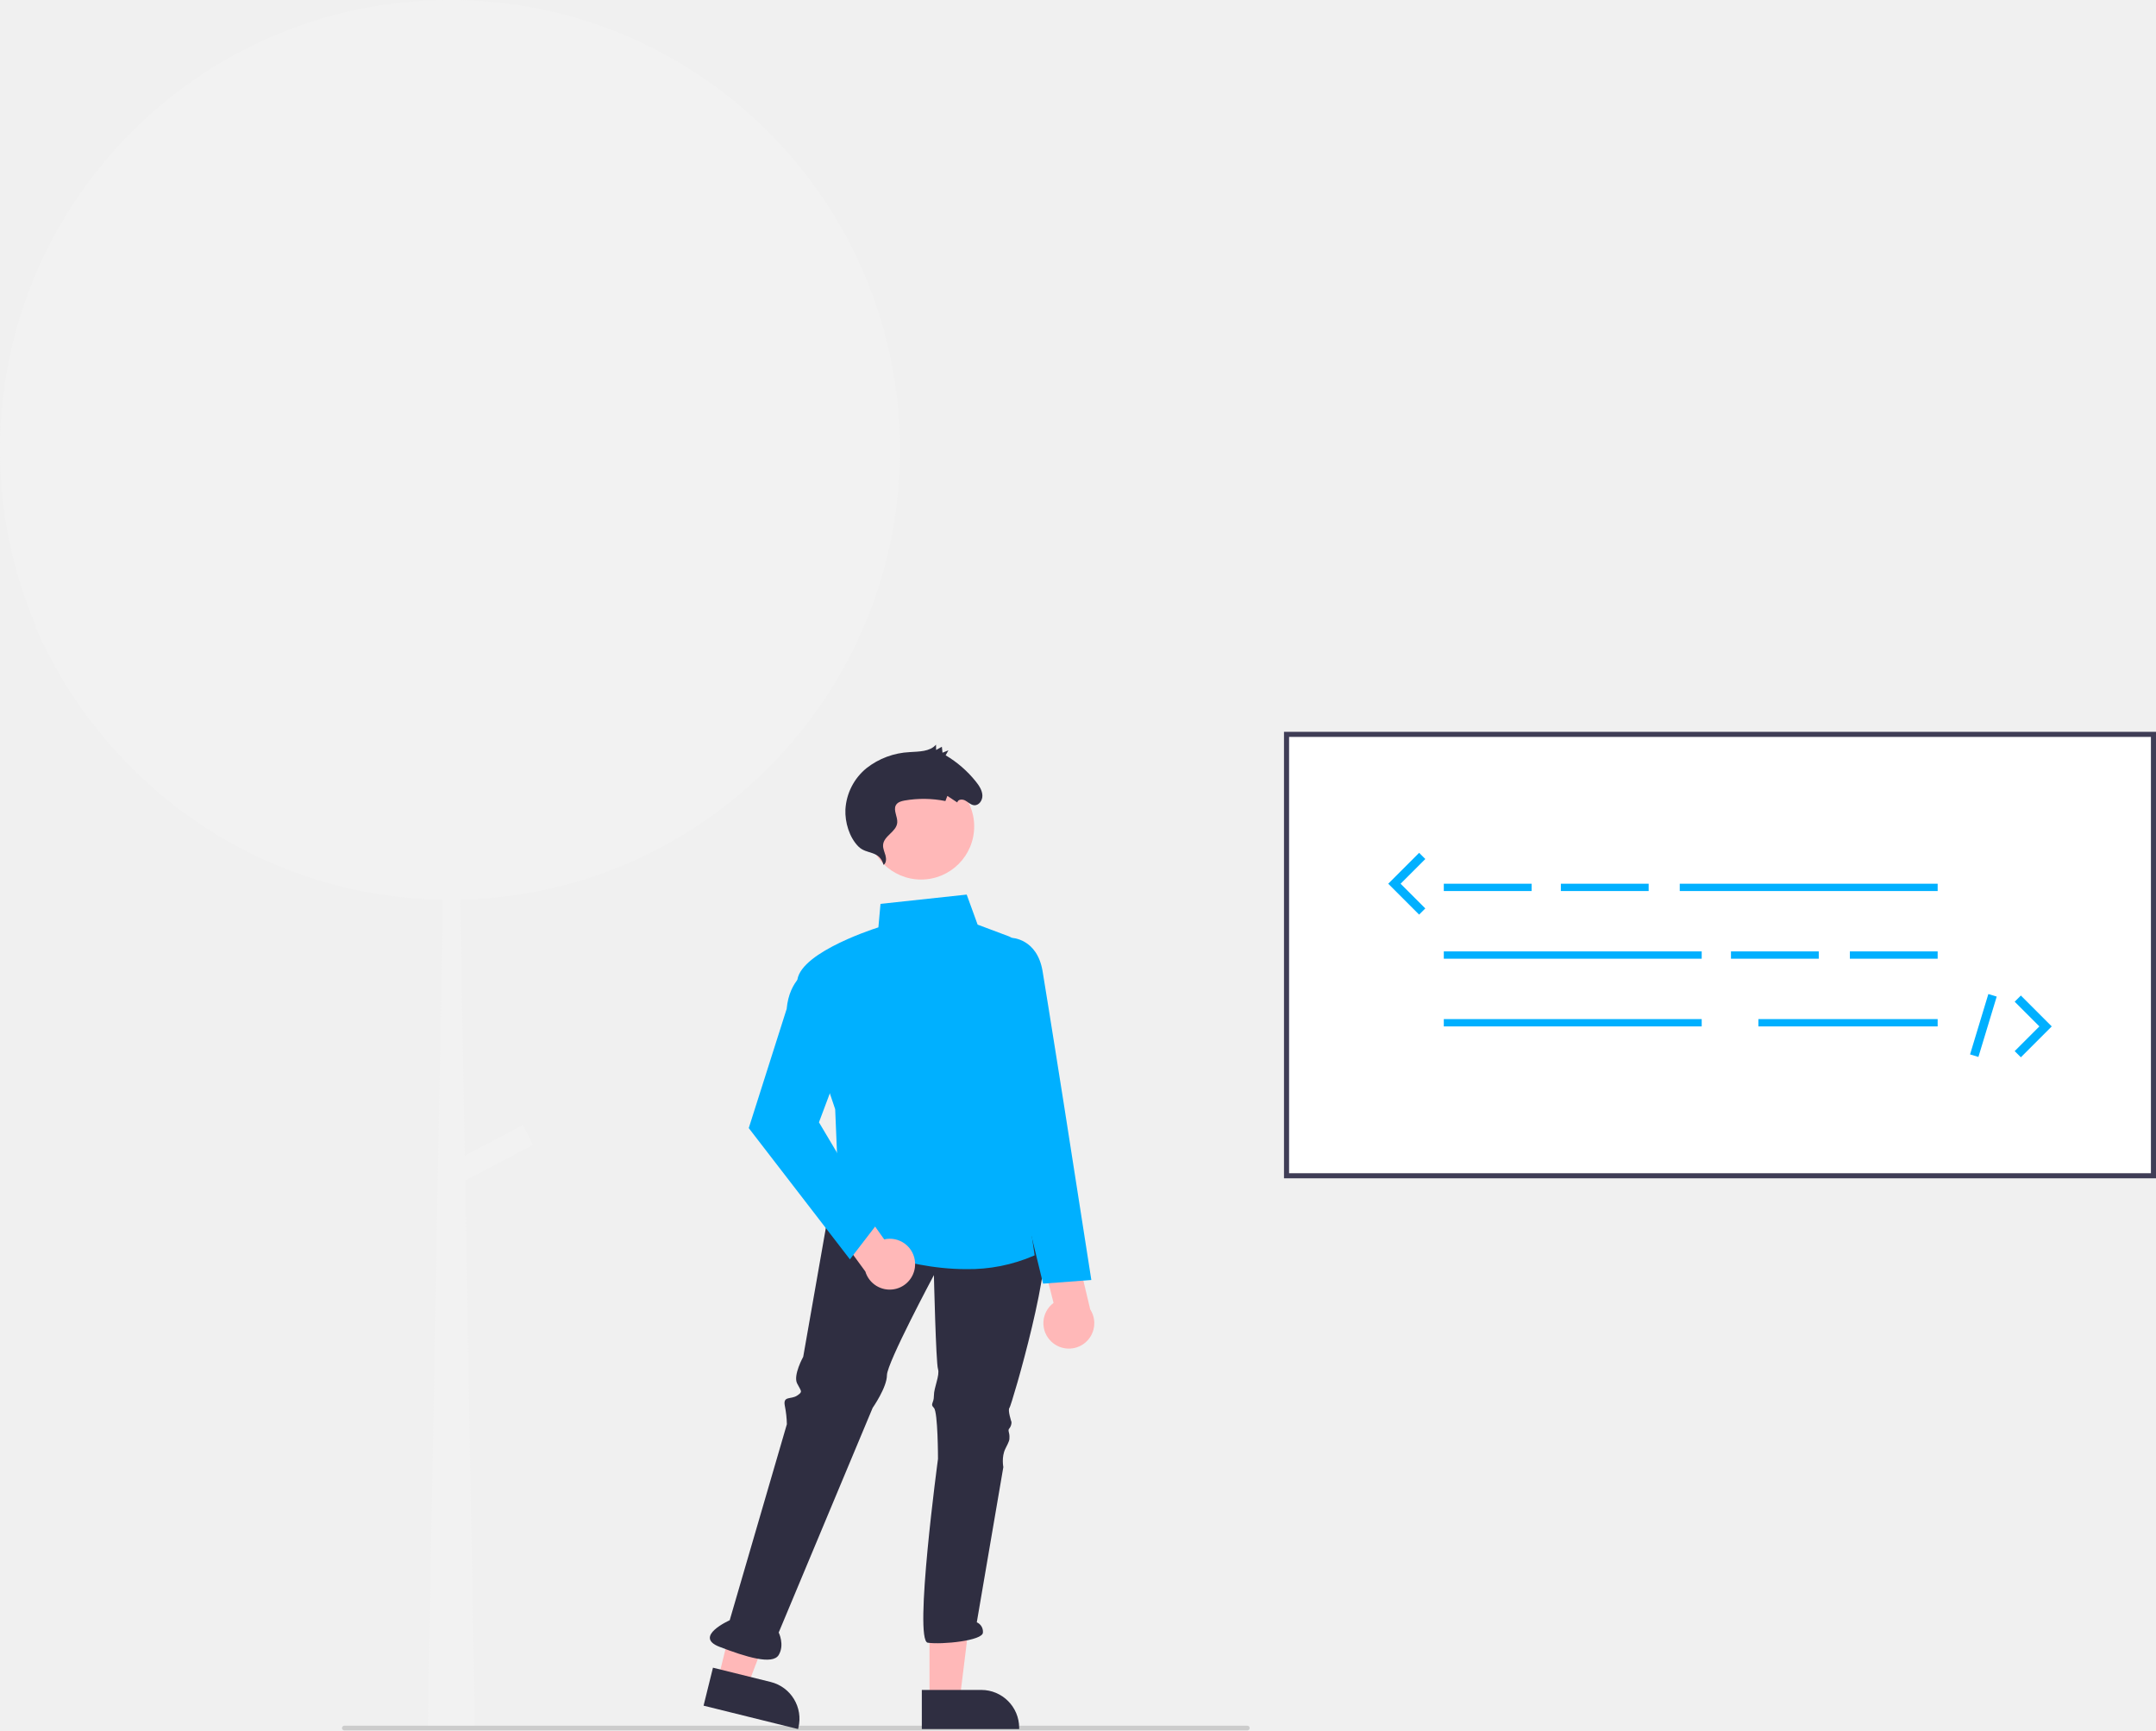
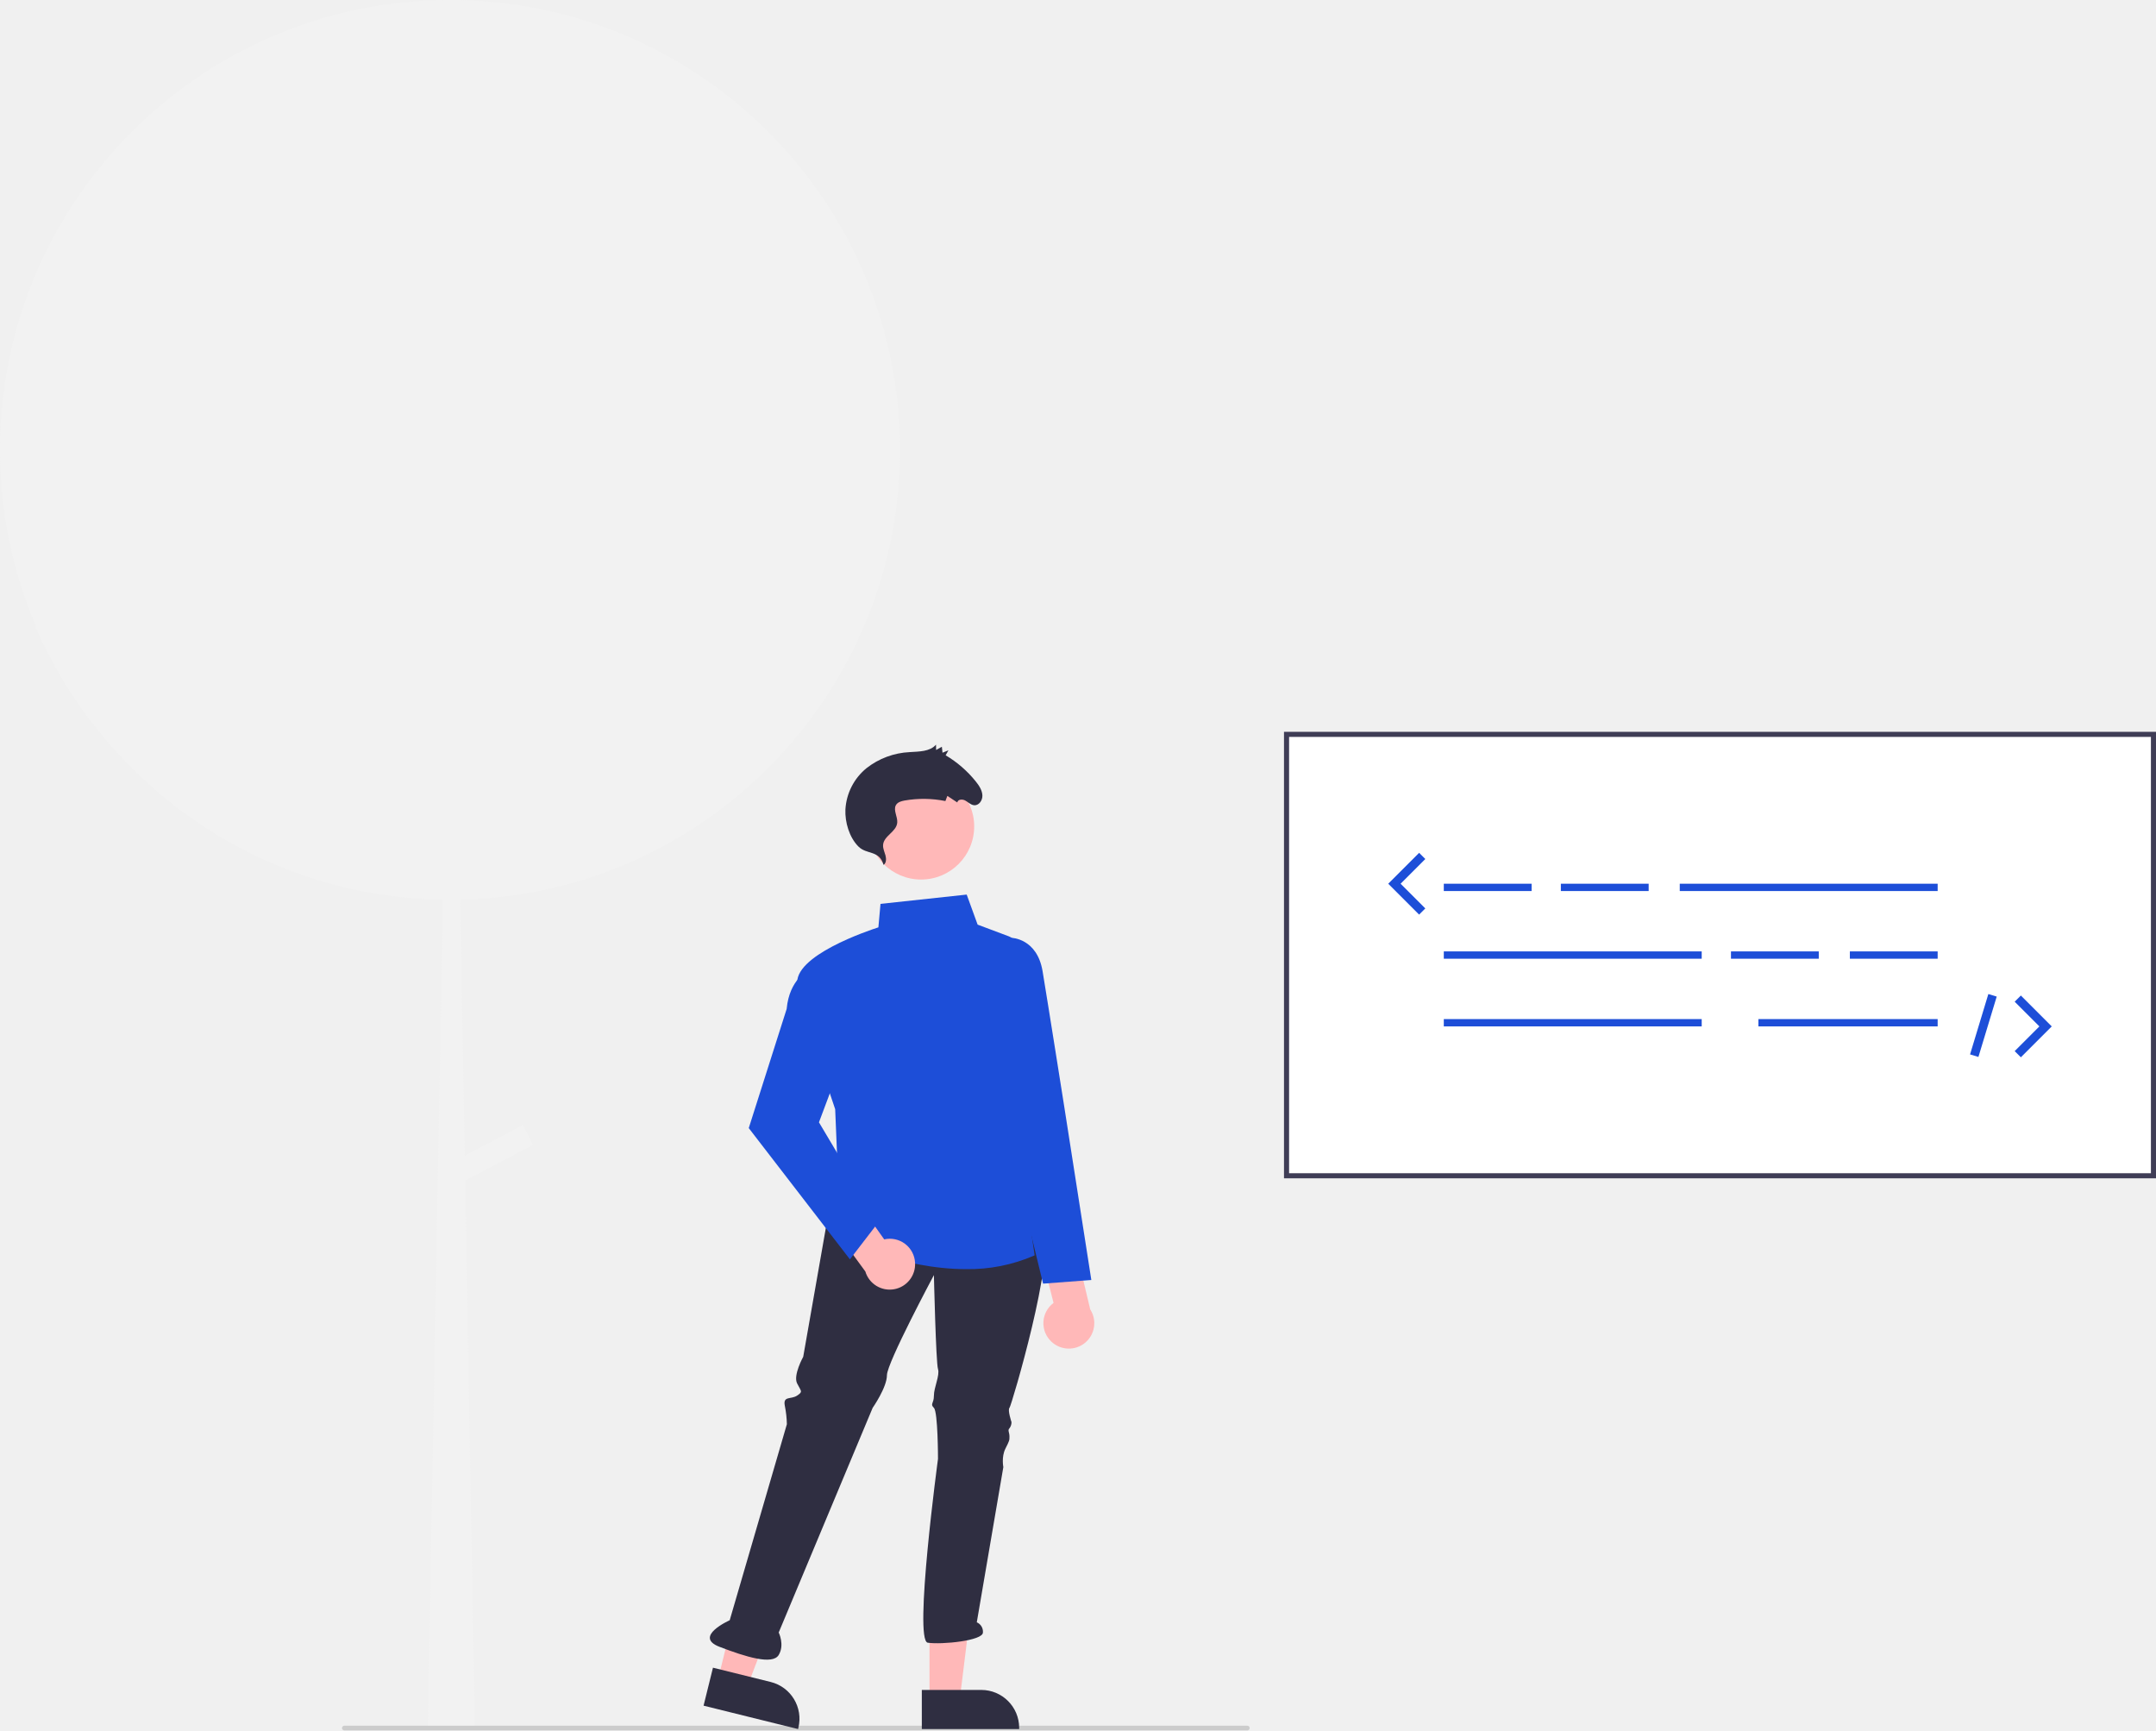
<svg xmlns="http://www.w3.org/2000/svg" data-name="Layer 1" width="909.754" height="730.11" viewBox="0 0 909.754 730.11">
  <path d="M524.877,274.721C524.821,169.855,439.765,84.889,334.899,84.945c-104.866.056-189.832,85.112-189.776,189.978A189.876,189.876,0,0,0,160.414,349.473c-.186-.206-.377-.407-.562-.615a190.043,190.043,0,0,0,34.582,53.513c.043.048.087.094.131.141,1.166,1.271,2.34,2.536,3.54,3.775a189.3,189.3,0,0,0,133.922,58.272l-6.416,348.493h19.822L341.421,583.044l28.674-15.096-4.374-8.308-24.483,12.89-1.884-107.986A189.874,189.874,0,0,0,524.877,274.721Z" transform="translate(-145.1232 -84.94497)" fill="#f2f2f2" />
  <path d="M689.062,579.964h363.675V395.855H689.062Z" transform="translate(-145.1232 -84.94497)" fill="#fff" />
  <path d="M1054.877,582.104H686.922V393.715h367.955Zm-365.815-2.14h363.675V395.855H689.062Z" transform="translate(-145.1232 -84.94497)" fill="#3f3d56" />
-   <rect x="609.233" y="372.864" width="37.047" height="3.087" fill="#00b0ff" />
-   <rect x="658.629" y="372.864" width="37.047" height="3.087" fill="#00b0ff" />
-   <rect x="730.407" y="401.421" width="37.047" height="3.087" fill="#00b0ff" />
-   <rect x="780.574" y="401.421" width="37.047" height="3.087" fill="#00b0ff" />
-   <rect x="708.796" y="372.864" width="108.825" height="3.087" fill="#00b0ff" />
-   <rect x="609.233" y="401.421" width="108.825" height="3.087" fill="#00b0ff" />
-   <rect x="609.233" y="429.978" width="108.825" height="3.087" fill="#00b0ff" />
-   <rect x="741.984" y="429.978" width="75.637" height="3.087" fill="#00b0ff" />
-   <polygon points="598.821 385.897 585.787 372.864 598.821 359.83 601.428 362.438 591.002 372.864 601.428 383.289 598.821 385.897" fill="#00b0ff" />
-   <polygon points="852.732 446.098 850.124 443.491 860.55 433.064 850.124 422.638 852.732 420.031 865.765 433.064 852.732 446.098" fill="#00b0ff" />
-   <rect x="968.733" y="515.78" width="26.613" height="3.688" transform="translate(56.71628 1222.378) rotate(-73.13998)" fill="#00b0ff" />
+   <rect x="609.233" y="372.864" width="37.047" height="3.087" fill="#1d4ed8" />
+   <rect x="658.629" y="372.864" width="37.047" height="3.087" fill="#1d4ed8" />
+   <rect x="730.407" y="401.421" width="37.047" height="3.087" fill="#1d4ed8" />
+   <rect x="780.574" y="401.421" width="37.047" height="3.087" fill="#1d4ed8" />
+   <rect x="708.796" y="372.864" width="108.825" height="3.087" fill="#1d4ed8" />
+   <rect x="609.233" y="401.421" width="108.825" height="3.087" fill="#1d4ed8" />
+   <rect x="609.233" y="429.978" width="108.825" height="3.087" fill="#1d4ed8" />
+   <rect x="741.984" y="429.978" width="75.637" height="3.087" fill="#1d4ed8" />
+   <polygon points="598.821 385.897 585.787 372.864 598.821 359.83 601.428 362.438 591.002 372.864 601.428 383.289 598.821 385.897" fill="#1d4ed8" />
+   <polygon points="852.732 446.098 850.124 443.491 860.55 433.064 850.124 422.638 852.732 420.031 865.765 433.064 852.732 446.098" fill="#1d4ed8" />
+   <rect x="968.733" y="515.78" width="26.613" height="3.688" transform="translate(56.71628 1222.378) rotate(-73.13998)" fill="#1d4ed8" />
  <path d="M671.44,815.055h-381a1,1,0,0,1,0-2h381a1,1,0,0,1,0,2Z" transform="translate(-145.1232 -84.94497)" fill="#ccc" />
  <polygon points="392.222 717.182 404.962 717.181 411.022 668.043 392.22 668.044 392.222 717.182" fill="#ffb8b8" />
  <path d="M534.096,797.968l25.089-.001h.001a15.989,15.989,0,0,1,15.988,15.988v.52l-41.077.002Z" transform="translate(-145.1232 -84.94497)" fill="#2f2e41" />
  <polygon points="303.001 708.456 315.368 711.517 333.057 665.274 314.805 660.757 303.001 708.456" fill="#ffb8b8" />
  <path d="M445.969,788.583l24.354,6.027.001 0a15.989,15.989,0,0,1,11.679,19.361l-.125.504-39.874-9.868Z" transform="translate(-145.1232 -84.94497)" fill="#2f2e41" />
  <path d="M495.251,593.646l-11.202,63.766s-4.308,7.755-2.585,11.202,2.585,3.447,0,5.17-6.032,0-5.17,4.308a43.984,43.984,0,0,1,.862,7.755L453.028,768.571s-15.511,6.894-4.308,11.202,22.404,7.755,24.989,3.447,0-9.479,0-9.479l39.638-94.787s6.032-8.617,6.032-13.787,19.819-42.223,19.819-42.223.862,37.053,1.723,39.638-1.723,7.755-1.723,11.202-1.723,3.447,0,5.17,1.723,21.542,1.723,21.542-10.34,76.691-4.308,77.553,23.266-.862,23.266-4.308a4.3,4.3,0,0,0-2.585-4.308l11.202-65.489s-.862-4.308.862-7.755,1.723-3.447,1.723-5.17-.862-2.585,0-3.447a4.255,4.255,0,0,0,.862-2.585s-1.723-5.17-.862-6.032,19.819-65.489,13.787-73.244S495.251,593.646,495.251,593.646Z" transform="translate(-145.1232 -84.94497)" fill="#2f2e41" />
  <circle cx="388.667" cy="348.694" r="22.404" fill="#ffb8b8" />
  <path d="M517.961,449.863c1.152-.773,1.197-2.54.81-3.975s-1.088-2.845-1.028-4.304c.165-3.998,5.671-5.601,5.986-9.58.193-2.447-1.705-5.152-.61-7.27.692-1.338,2.301-1.784,3.766-2.041a46.796,46.796,0,0,1,17.165.231l.825-2.168,4.193,2.767c.229-1.346,2.092-1.481,3.309-.835s2.271,1.761,3.6,1.977c2.117.343,3.791-1.95,3.679-4.156s-1.458-4.205-2.867-5.948a47.165,47.165,0,0,0-12.633-10.936l1.164-2.097-2.492,1.001-.273-2.508-2.428,1.365-.035-2.259c-2.599,2.985-7.126,2.882-11.099,3.151a31.952,31.952,0,0,0-18.255,6.787A24.272,24.272,0,0,0,501.855,426.512c-.226,5.271,1.591,11.686,5.483,15.594C510.876,445.659,516.117,443.503,517.961,449.863Z" transform="translate(-145.1232 -84.94497)" fill="#2f2e41" />
  <path d="M588.764,651.01a10.668,10.668,0,0,1,.919-16.332l-5.976-23.635,13.477-7.134,7.97,33.495A10.726,10.726,0,0,1,588.764,651.01Z" transform="translate(-145.1232 -84.94497)" fill="#ffb8b8" />
-   <path d="M552.744,620.423c-27.233.002-52.301-12.324-52.64-12.493l-.281-.141-2.285-54.846c-.663-1.938-13.712-40.182-15.923-52.338-2.239-12.315,30.215-23.124,34.156-24.388l.894-9.907,36.369-3.919,4.61,12.677,13.048,4.892a6.454,6.454,0,0,1,4,7.582L567.44,517.033l14.264,97.567-.366.165A69.242,69.242,0,0,1,552.744,620.423Z" transform="translate(-145.1232 -84.94497)" fill="#00b0ff" />
-   <path d="M585.258,626.545l-12.621-51.959-13.68-62.7,6.944-31.25h5.937c.109,0,10.897.161,13.22,14.097,2.25,13.498,9.034,56.457,9.102,56.889l11.466,73.384Z" transform="translate(-145.1232 -84.94497)" fill="#00b0ff" />
+   <path d="M552.744,620.423c-27.233.002-52.301-12.324-52.64-12.493l-.281-.141-2.285-54.846c-.663-1.938-13.712-40.182-15.923-52.338-2.239-12.315,30.215-23.124,34.156-24.388l.894-9.907,36.369-3.919,4.61,12.677,13.048,4.892a6.454,6.454,0,0,1,4,7.582L567.44,517.033l14.264,97.567-.366.165A69.242,69.242,0,0,1,552.744,620.423Z" transform="translate(-145.1232 -84.94497)" fill="#1d4ed8" />
+   <path d="M585.258,626.545l-12.621-51.959-13.68-62.7,6.944-31.25h5.937c.109,0,10.897.161,13.22,14.097,2.25,13.498,9.034,56.457,9.102,56.889l11.466,73.384Z" transform="translate(-145.1232 -84.94497)" fill="#1d4ed8" />
  <path d="M531.252,617.764a10.668,10.668,0,0,0-13.025-9.897l-14.108-19.882-14.173,5.626,20.317,27.797a10.726,10.726,0,0,0,20.988-3.645Z" transform="translate(-145.1232 -84.94497)" fill="#ffb8b8" />
-   <path d="M503.757,616.291l-42.688-55.379,15.995-50.269c1.172-12.638,9.081-16.167,9.417-16.311l.513-.22,13.918,37.117L490.693,558.48,515.776,600.666Z" transform="translate(-145.1232 -84.94497)" fill="#00b0ff" />
+   <path d="M503.757,616.291l-42.688-55.379,15.995-50.269c1.172-12.638,9.081-16.167,9.417-16.311l.513-.22,13.918,37.117L490.693,558.48,515.776,600.666Z" transform="translate(-145.1232 -84.94497)" fill="#1d4ed8" />
</svg>
